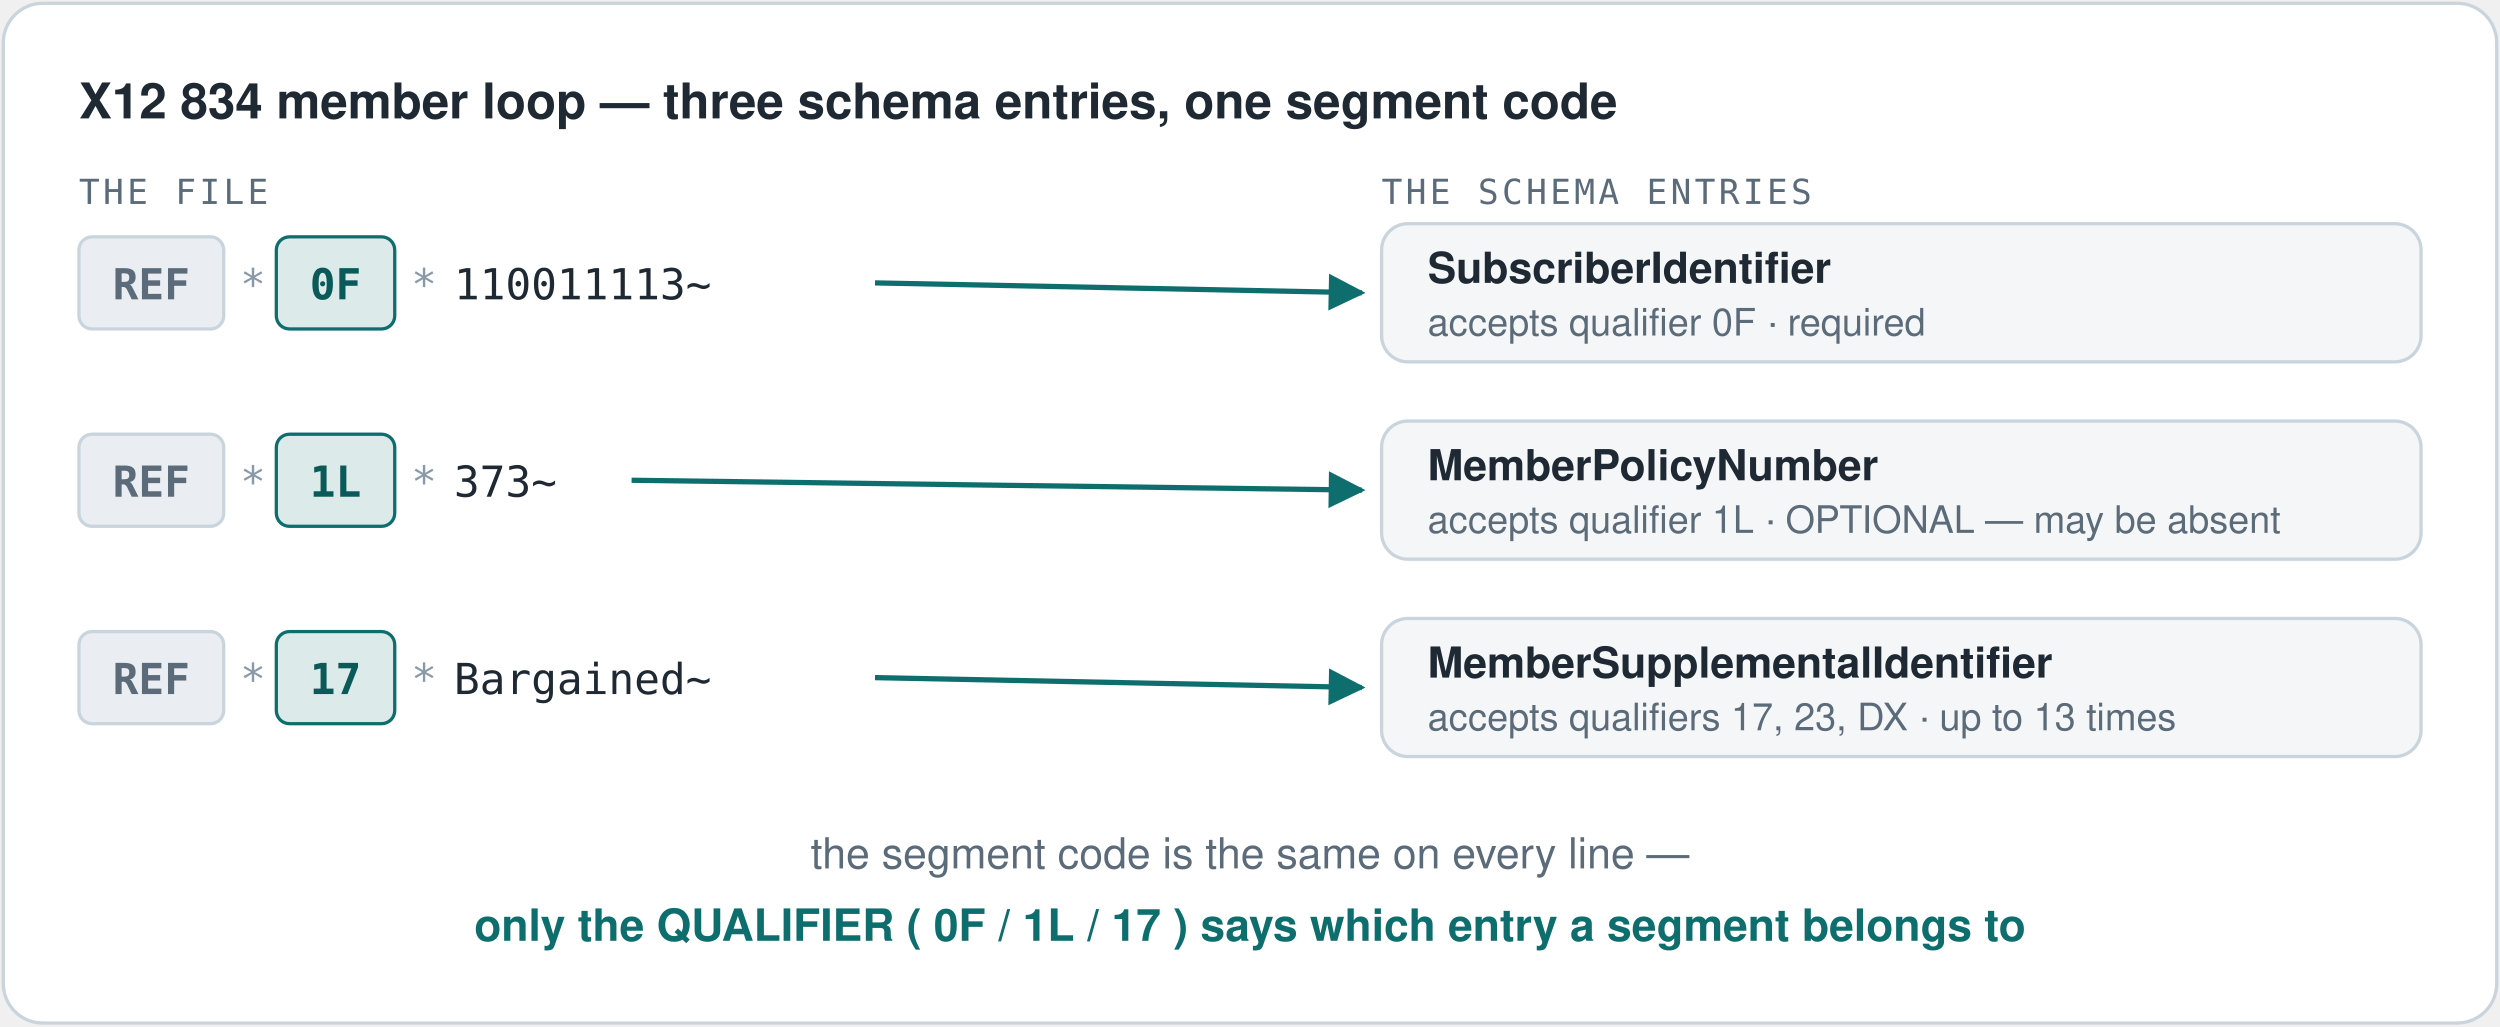
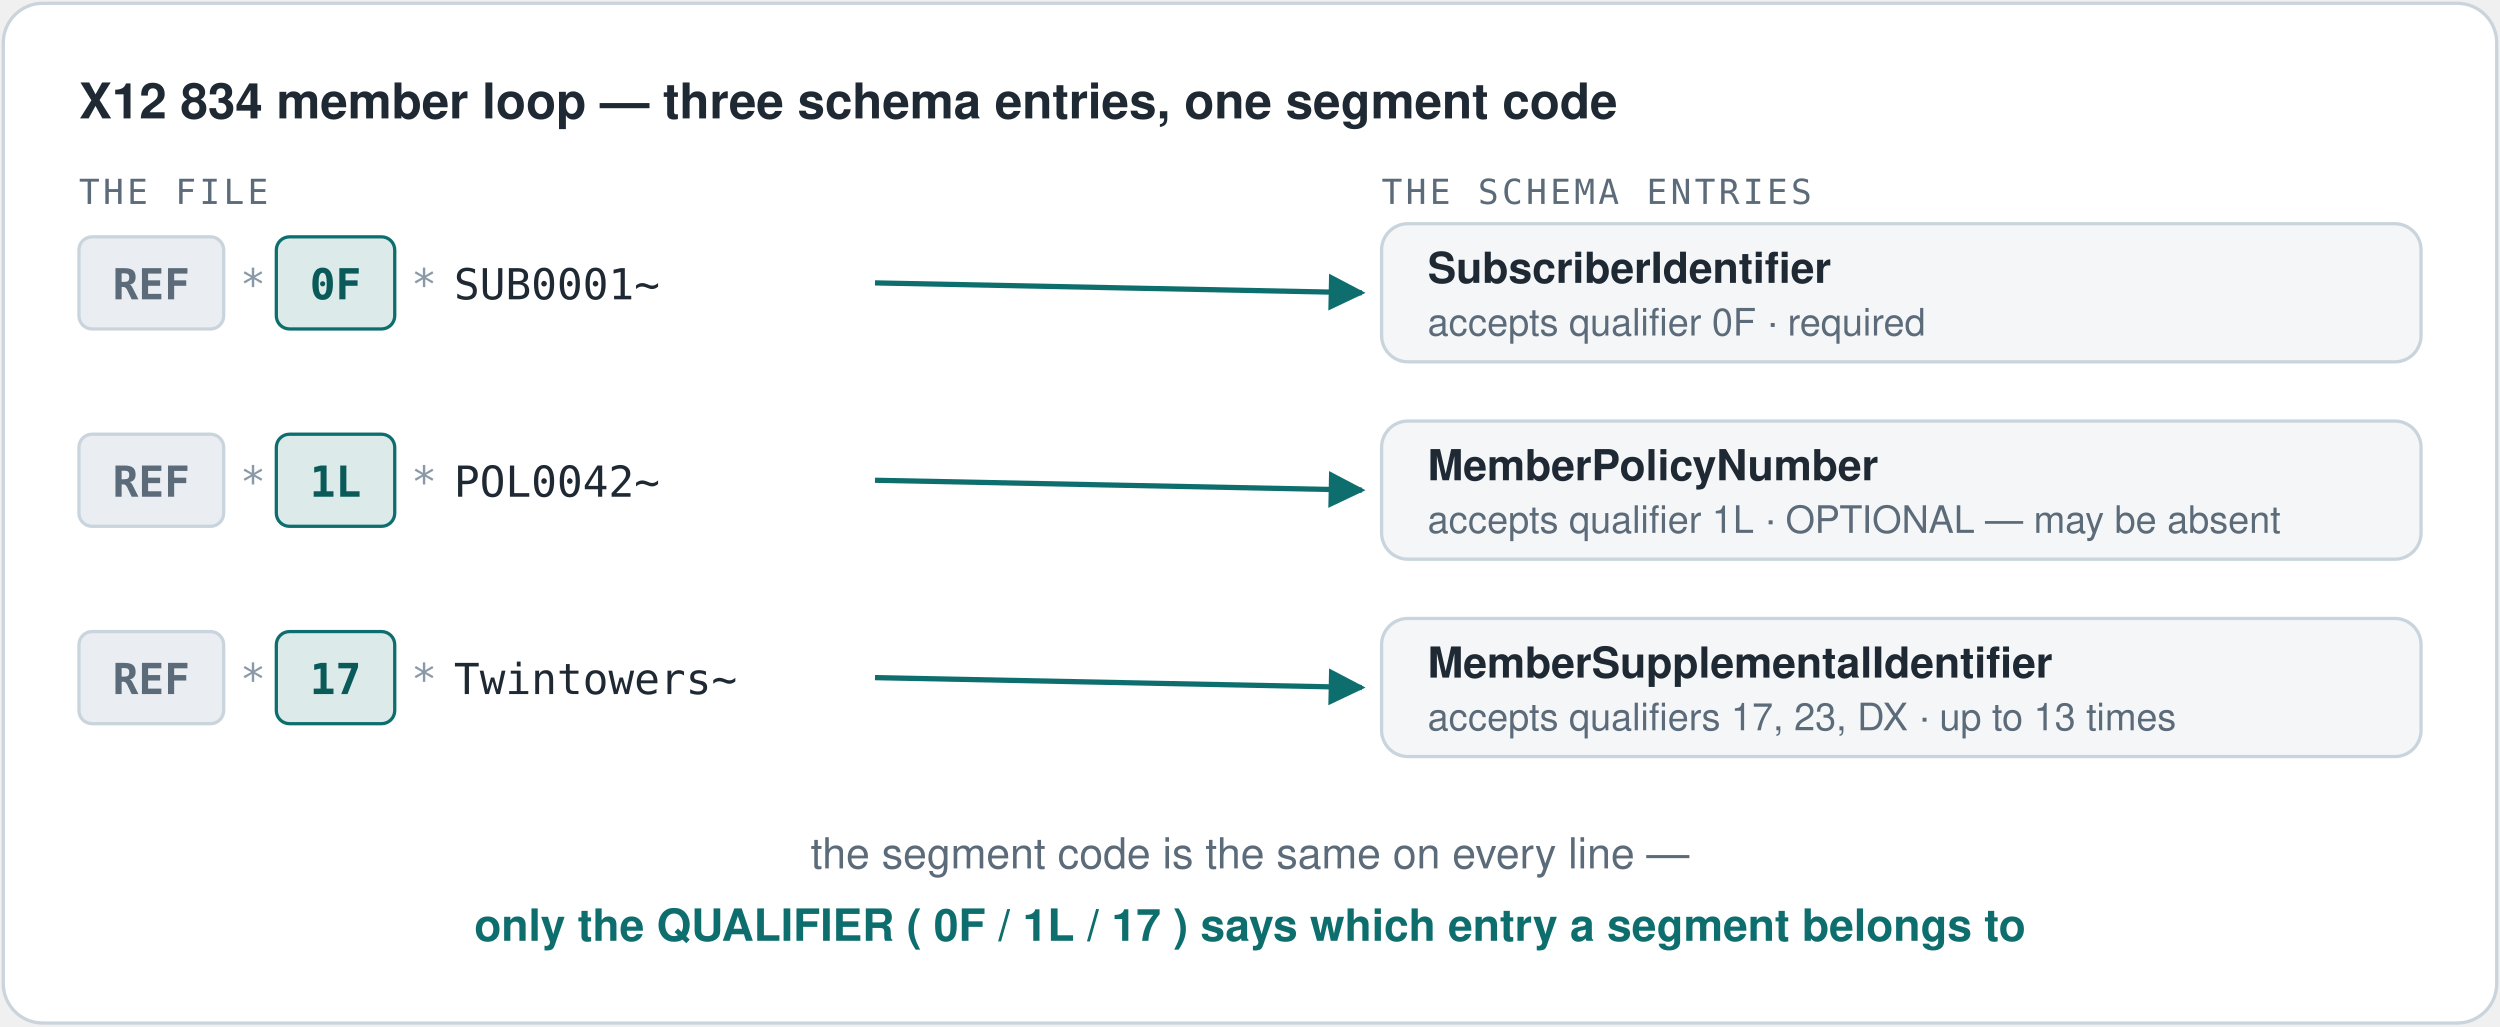
<svg xmlns="http://www.w3.org/2000/svg" viewBox="0 0 760 312" width="760" height="312" role="img" aria-label="Three X12 834 segments all use code REF; only the qualifier value 0F, 1L or 17 says which schema entry each segment belongs to">
  <defs>
    <marker id="aT" viewBox="0 0 10 10" refX="9" refY="5" markerWidth="7" markerHeight="7" orient="auto-start-reverse">
      <path d="M0 0 L10 5 L0 10 z" fill="#0E6E6E" />
    </marker>
  </defs>
  <rect x="1" y="1" width="758" height="310" rx="12" fill="#FFFFFF" stroke="#C9D4DC" />
  <text x="24" y="36" font-family="-apple-system,'Segoe UI',Helvetica,Arial,sans-serif" font-size="15" font-weight="700" fill="#1F2933">X12 834 member loop — three schema entries, one segment code</text>
  <text x="24" y="62" font-family="Menlo,Consolas,'DejaVu Sans Mono',monospace" font-size="10.5" letter-spacing="1" fill="#5C6B79">THE FILE</text>
  <text x="420" y="62" font-family="Menlo,Consolas,'DejaVu Sans Mono',monospace" font-size="10.5" letter-spacing="1" fill="#5C6B79">THE SCHEMA ENTRIES</text>
  <rect x="24" y="72" width="44" height="28" rx="4" fill="#EAEEF2" stroke="#C9D4DC" />
  <text x="46" y="91" text-anchor="middle" font-family="Menlo,Consolas,'DejaVu Sans Mono',monospace" font-size="13" font-weight="700" fill="#5C6B79">REF</text>
  <text x="73" y="91" font-family="Menlo,Consolas,monospace" font-size="13" fill="#8A99A8">*</text>
  <rect x="84" y="72" width="36" height="28" rx="4" fill="#DCEBE9" stroke="#0E6E6E" />
  <text x="102" y="91" text-anchor="middle" font-family="Menlo,Consolas,'DejaVu Sans Mono',monospace" font-size="13" font-weight="700" fill="#0A5A5A">0F</text>
  <text x="125" y="91" font-family="Menlo,Consolas,monospace" font-size="13" fill="#8A99A8">*</text>
-   <text x="138" y="91" font-family="Menlo,Consolas,'DejaVu Sans Mono',monospace" font-size="13" fill="#1F2933">110011113~</text>
+   <text x="138" y="91" font-family="Menlo,Consolas,'DejaVu Sans Mono',monospace" font-size="13" fill="#1F2933">SUB0001~</text>
  <rect x="24" y="132" width="44" height="28" rx="4" fill="#EAEEF2" stroke="#C9D4DC" />
  <text x="46" y="151" text-anchor="middle" font-family="Menlo,Consolas,'DejaVu Sans Mono',monospace" font-size="13" font-weight="700" fill="#5C6B79">REF</text>
  <text x="73" y="151" font-family="Menlo,Consolas,monospace" font-size="13" fill="#8A99A8">*</text>
  <rect x="84" y="132" width="36" height="28" rx="4" fill="#DCEBE9" stroke="#0E6E6E" />
  <text x="102" y="151" text-anchor="middle" font-family="Menlo,Consolas,'DejaVu Sans Mono',monospace" font-size="13" font-weight="700" fill="#0A5A5A">1L</text>
  <text x="125" y="151" font-family="Menlo,Consolas,monospace" font-size="13" fill="#8A99A8">*</text>
-   <text x="138" y="151" font-family="Menlo,Consolas,'DejaVu Sans Mono',monospace" font-size="13" fill="#1F2933">373~</text>
+   <text x="138" y="151" font-family="Menlo,Consolas,'DejaVu Sans Mono',monospace" font-size="13" fill="#1F2933">POL0042~</text>
  <rect x="24" y="192" width="44" height="28" rx="4" fill="#EAEEF2" stroke="#C9D4DC" />
  <text x="46" y="211" text-anchor="middle" font-family="Menlo,Consolas,'DejaVu Sans Mono',monospace" font-size="13" font-weight="700" fill="#5C6B79">REF</text>
  <text x="73" y="211" font-family="Menlo,Consolas,monospace" font-size="13" fill="#8A99A8">*</text>
  <rect x="84" y="192" width="36" height="28" rx="4" fill="#DCEBE9" stroke="#0E6E6E" />
  <text x="102" y="211" text-anchor="middle" font-family="Menlo,Consolas,'DejaVu Sans Mono',monospace" font-size="13" font-weight="700" fill="#0A5A5A">17</text>
  <text x="125" y="211" font-family="Menlo,Consolas,monospace" font-size="13" fill="#8A99A8">*</text>
-   <text x="138" y="211" font-family="Menlo,Consolas,'DejaVu Sans Mono',monospace" font-size="13" fill="#1F2933">Bargained~</text>
+   <text x="138" y="211" font-family="Menlo,Consolas,'DejaVu Sans Mono',monospace" font-size="13" fill="#1F2933">Twintowers~</text>
  <rect x="420" y="68" width="316" height="42" rx="8" fill="#F4F6F8" stroke="#C9D4DC" />
  <text x="434" y="86" font-family="-apple-system,'Segoe UI',Helvetica,Arial,sans-serif" font-size="13" font-weight="700" fill="#1F2933">SubscriberIdentifier</text>
  <text x="434" y="102" font-family="-apple-system,'Segoe UI',Helvetica,Arial,sans-serif" font-size="11.5" fill="#5C6B79">accepts qualifier 0F · required</text>
  <rect x="420" y="128" width="316" height="42" rx="8" fill="#F4F6F8" stroke="#C9D4DC" />
  <text x="434" y="146" font-family="-apple-system,'Segoe UI',Helvetica,Arial,sans-serif" font-size="13" font-weight="700" fill="#1F2933">MemberPolicyNumber</text>
  <text x="434" y="162" font-family="-apple-system,'Segoe UI',Helvetica,Arial,sans-serif" font-size="11.5" fill="#5C6B79">accepts qualifier 1L · OPTIONAL — may be absent</text>
  <rect x="420" y="188" width="316" height="42" rx="8" fill="#F4F6F8" stroke="#C9D4DC" />
  <text x="434" y="206" font-family="-apple-system,'Segoe UI',Helvetica,Arial,sans-serif" font-size="13" font-weight="700" fill="#1F2933">MemberSupplementalIdentifier</text>
  <text x="434" y="222" font-family="-apple-system,'Segoe UI',Helvetica,Arial,sans-serif" font-size="11.5" fill="#5C6B79">accepts qualifiers 17, 23, DX · up to 13 times</text>
  <line x1="266" y1="86" x2="414" y2="89" stroke="#0E6E6E" stroke-width="1.6" marker-end="url(#aT)" />
-   <line x1="192" y1="146" x2="414" y2="149" stroke="#0E6E6E" stroke-width="1.6" marker-end="url(#aT)" />
+   <line x1="266" y1="146" x2="414" y2="149" stroke="#0E6E6E" stroke-width="1.6" marker-end="url(#aT)" />
  <line x1="266" y1="206" x2="414" y2="209" stroke="#0E6E6E" stroke-width="1.6" marker-end="url(#aT)" />
  <text x="380" y="264" text-anchor="middle" font-family="-apple-system,'Segoe UI',Helvetica,Arial,sans-serif" font-size="13" fill="#5C6B79">the segment code is the same on every line —</text>
  <text x="380" y="286" text-anchor="middle" font-family="-apple-system,'Segoe UI',Helvetica,Arial,sans-serif" font-size="13.5" font-weight="700" fill="#0E6E6E">only the QUALIFIER ( 0F / 1L / 17 ) says which entry a segment belongs to</text>
</svg>
